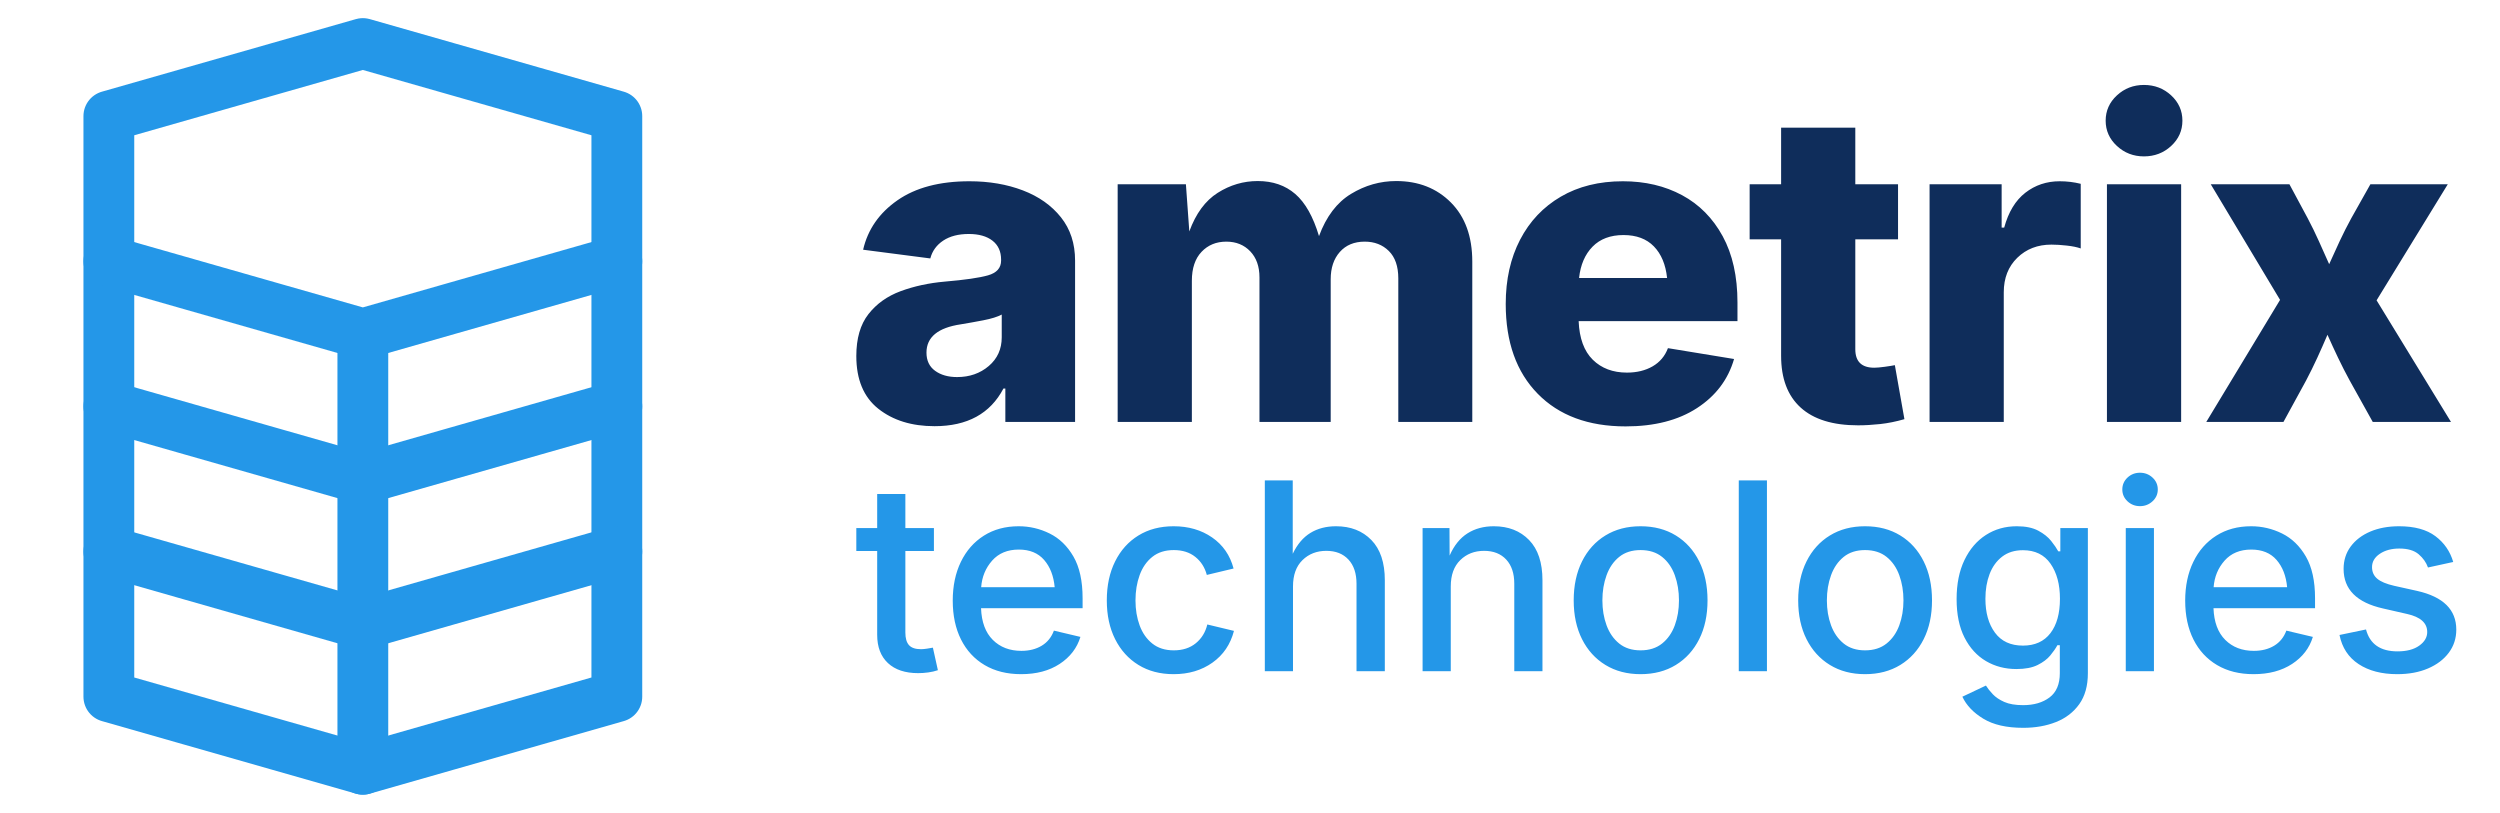
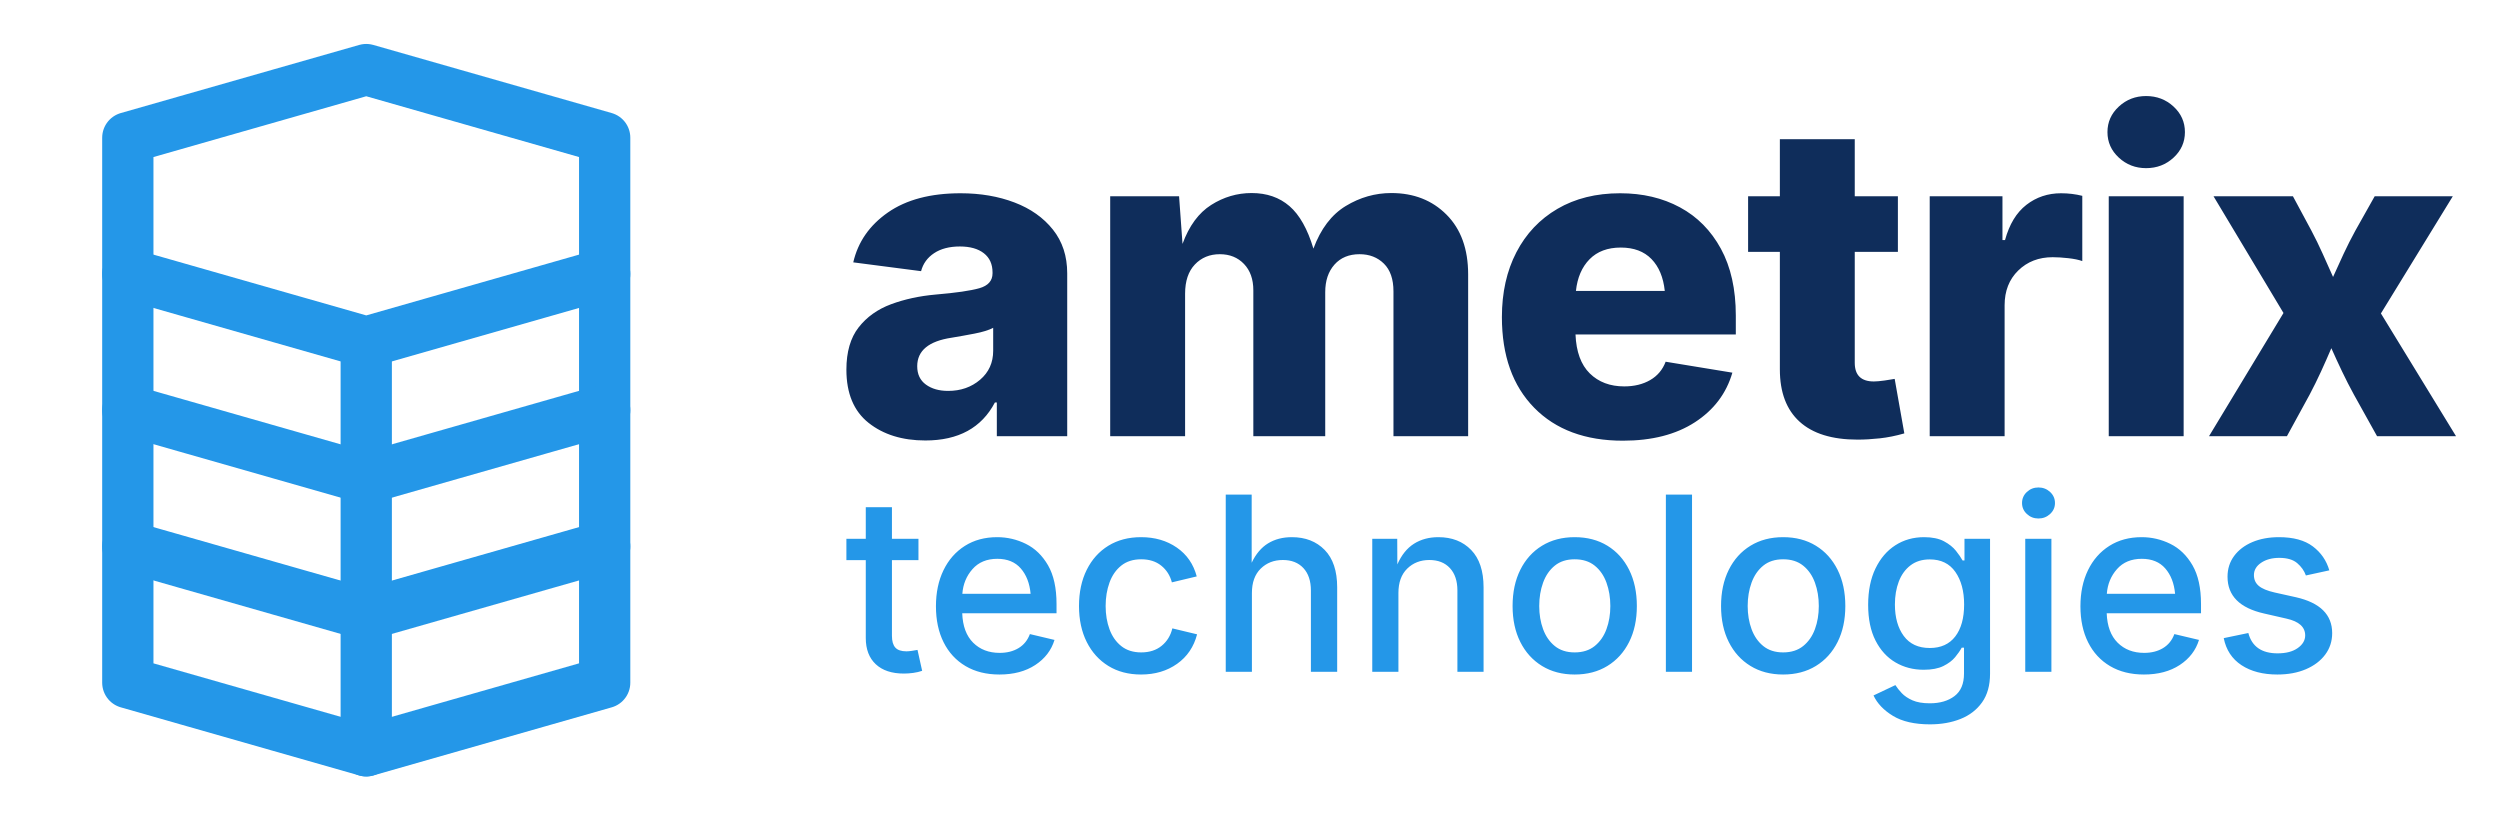
- <svg xmlns="http://www.w3.org/2000/svg" viewBox="0 0 344.5 112" width="344.5" height="112" role="img" aria-label="Ametrix Technologies">
+ <svg xmlns="http://www.w3.org/2000/svg" viewBox="0 0 341.3 112" width="341.3" height="112" role="img" aria-label="Ametrix Technologies">
  <g transform="translate(0 0)" fill="none" stroke="#2497E8" stroke-width="7" stroke-linejoin="round" stroke-linecap="round">
-     <path d="M50 6 L85 16 L85 96 L50 106 L15 96 L15 16 Z" />
-     <path d="M15 36 L50 46 L85 36" />
-     <path d="M50 46 L50 106" />
-     <path d="M15 56 L50 66 L85 56" />
-     <path d="M15 76 L50 86 L85 76" />
+     <path d="M50 9.5 L82.55 18.8 L82.55 93.2 L50 102.5 L17.45 93.2 L17.45 18.8 Z" />
+     <path d="M17.45 37.4 L50 46.7 L82.55 37.4" />
+     <path d="M50 46.7 L50 102.5" />
+     <path d="M17.45 56 L50 65.3 L82.55 56" />
+     <path d="M17.45 74.6 L50 83.9 L82.55 74.6" />
  </g>
-   <path fill="#0F2D5B" d="M128.781 58.728Q124.064 58.728 121.032 56.325Q118.0 53.923 118.0 49.06Q118.0 45.427 119.67 43.288Q121.34 41.15 124.108 40.124Q126.877 39.099 130.188 38.806Q134.348 38.454 136.149 37.942Q137.951 37.429 137.951 35.905V35.788Q137.951 34.089 136.765 33.166Q135.578 32.243 133.498 32.243Q131.359 32.243 129.982 33.151Q128.605 34.06 128.195 35.612L118.938 34.411Q119.904 30.222 123.669 27.6Q127.434 24.978 133.586 24.978Q137.658 24.978 140.954 26.237Q144.25 27.497 146.198 29.943Q148.146 32.39 148.146 35.905V58.142H138.537V53.542H138.273Q135.549 58.728 128.781 58.728ZM131.887 51.96Q134.465 51.96 136.252 50.437Q138.039 48.913 138.039 46.482V43.347Q137.16 43.816 135.49 44.138Q133.82 44.46 132.385 44.694Q127.668 45.398 127.668 48.591Q127.668 50.232 128.854 51.096Q130.041 51.96 131.887 51.96Z M154.014 58.142V25.388H163.418L163.887 31.892Q165.235 28.2 167.798 26.574Q170.362 24.948 173.321 24.948Q176.426 24.948 178.492 26.735Q180.557 28.523 181.758 32.536Q183.252 28.493 186.167 26.721Q189.082 24.948 192.393 24.948Q196.993 24.948 199.937 27.907Q202.881 30.866 202.881 36.052V58.142H192.686V38.366Q192.686 35.876 191.382 34.587Q190.079 33.298 188.057 33.298Q185.889 33.298 184.629 34.719Q183.37 36.14 183.37 38.484V58.142H173.555V38.22Q173.555 35.964 172.281 34.631Q171.006 33.298 168.985 33.298Q166.905 33.298 165.572 34.704Q164.239 36.11 164.239 38.689V58.142Z M224.012 58.757Q216.307 58.757 211.898 54.26Q207.489 49.763 207.489 41.882Q207.489 36.843 209.467 33.034Q211.444 29.226 215.077 27.102Q218.71 24.978 223.632 24.978Q228.231 24.978 231.791 26.897Q235.35 28.816 237.387 32.551Q239.423 36.286 239.423 41.677V44.255H217.538Q217.684 47.8 219.486 49.572Q221.288 51.345 224.188 51.345Q226.239 51.345 227.733 50.481Q229.227 49.616 229.843 47.976L238.954 49.47Q237.723 53.718 233.842 56.237Q229.96 58.757 224.012 58.757ZM217.596 38.308H229.725Q229.432 35.525 227.909 33.957Q226.386 32.39 223.72 32.39Q221.024 32.39 219.457 33.986Q217.889 35.583 217.596 38.308Z M261.55 25.388V32.976H255.661V48.122Q255.661 50.671 258.269 50.671Q258.796 50.671 259.748 50.539Q260.7 50.407 261.111 50.319L262.429 57.761Q260.7 58.259 259.089 58.435Q257.478 58.61 256.042 58.61Q250.827 58.61 248.132 56.164Q245.437 53.718 245.437 49.03V32.976H241.101V25.388H245.437V17.595H255.661V25.388Z M265.894 58.142V25.388H275.826V31.364H276.177Q277.056 28.142 279.092 26.56Q281.129 24.978 283.824 24.978Q285.318 24.978 286.724 25.329V34.235Q285.992 33.972 284.805 33.84Q283.619 33.708 282.681 33.708Q279.839 33.708 277.979 35.525Q276.119 37.341 276.119 40.271V58.142Z M290.336 58.142V25.388H300.561V58.142ZM295.434 21.55Q293.266 21.55 291.713 20.114Q290.16 18.679 290.16 16.628Q290.16 14.577 291.713 13.142Q293.266 11.706 295.434 11.706Q297.631 11.706 299.184 13.142Q300.736 14.577 300.736 16.628Q300.736 18.679 299.184 20.114Q297.631 21.55 295.434 21.55Z M304.026 58.142 314.192 41.325 304.641 25.388H315.481L318 30.075Q318.821 31.628 319.538 33.225Q320.256 34.821 320.959 36.403Q321.663 34.821 322.41 33.225Q323.157 31.628 324.006 30.075L326.643 25.388H337.307L327.493 41.384L337.746 58.142H326.965L323.801 52.458Q322.952 50.905 322.19 49.309Q321.428 47.712 320.725 46.13Q320.051 47.712 319.319 49.309Q318.586 50.905 317.766 52.458L314.661 58.142Z" />
-   <path fill="#2497E8" d="M128.694 72.765V75.924H124.759V87.165Q124.759 88.347 125.262 88.903Q125.765 89.459 126.912 89.459Q127.229 89.459 127.714 89.388Q128.2 89.318 128.553 89.247L129.241 92.353Q128.623 92.565 127.909 92.662Q127.194 92.759 126.523 92.759Q123.841 92.759 122.359 91.373Q120.876 89.988 120.876 87.482V75.924H118.0V72.765H120.876V68.071H124.759V72.765Z M140.711 92.9Q137.8 92.9 135.682 91.647Q133.564 90.394 132.426 88.118Q131.288 85.841 131.288 82.771Q131.288 79.735 132.408 77.424Q133.529 75.112 135.576 73.815Q137.623 72.518 140.376 72.518Q142.617 72.518 144.638 73.515Q146.658 74.512 147.92 76.691Q149.182 78.871 149.182 82.435V83.812H135.188Q135.294 86.671 136.811 88.179Q138.329 89.688 140.747 89.688Q142.37 89.688 143.544 88.982Q144.717 88.276 145.229 86.9L148.882 87.765Q148.176 90.076 146.023 91.488Q143.87 92.9 140.711 92.9ZM135.205 80.918H145.335Q145.123 78.588 143.879 77.159Q142.635 75.73 140.394 75.73Q138.064 75.73 136.714 77.256Q135.364 78.783 135.205 80.918Z M161.728 92.9Q158.94 92.9 156.876 91.629Q154.811 90.359 153.664 88.074Q152.517 85.788 152.517 82.735Q152.517 79.665 153.664 77.362Q154.811 75.059 156.876 73.789Q158.94 72.518 161.728 72.518Q164.799 72.518 167.031 74.062Q169.263 75.606 169.987 78.341L166.299 79.224Q165.893 77.688 164.719 76.744Q163.546 75.8 161.746 75.8Q159.964 75.8 158.79 76.736Q157.617 77.671 157.043 79.25Q156.47 80.83 156.47 82.735Q156.47 84.624 157.043 86.185Q157.617 87.747 158.79 88.682Q159.964 89.618 161.746 89.618Q163.581 89.618 164.781 88.638Q165.981 87.659 166.369 86.053L170.04 86.935Q169.316 89.723 167.075 91.312Q164.834 92.9 161.728 92.9Z M178.175 80.812V92.494H174.293V66.201H178.14V76.312Q179.075 74.353 180.575 73.436Q182.075 72.518 184.104 72.518Q187.122 72.518 188.975 74.415Q190.828 76.312 190.828 79.965V92.494H186.928V80.441Q186.928 78.306 185.816 77.106Q184.704 75.906 182.763 75.906Q180.787 75.906 179.481 77.186Q178.175 78.465 178.175 80.812Z M199.916 80.812V92.494H196.033V72.765H199.739L199.757 76.559Q200.674 74.477 202.219 73.497Q203.763 72.518 205.845 72.518Q208.863 72.518 210.707 74.415Q212.551 76.312 212.551 79.965V92.494H208.668V80.441Q208.668 78.306 207.557 77.106Q206.445 75.906 204.504 75.906Q202.527 75.906 201.222 77.186Q199.916 78.465 199.916 80.812Z M226.068 92.9Q223.297 92.9 221.224 91.629Q219.15 90.359 218.003 88.074Q216.856 85.788 216.856 82.735Q216.856 79.665 218.003 77.362Q219.15 75.059 221.224 73.789Q223.297 72.518 226.068 72.518Q228.856 72.518 230.93 73.789Q233.003 75.059 234.15 77.362Q235.297 79.665 235.297 82.735Q235.297 85.788 234.15 88.074Q233.003 90.359 230.93 91.629Q228.856 92.9 226.068 92.9ZM226.068 89.618Q227.868 89.618 229.041 88.674Q230.215 87.729 230.788 86.168Q231.362 84.606 231.362 82.735Q231.362 80.847 230.788 79.268Q230.215 77.688 229.041 76.744Q227.868 75.8 226.068 75.8Q224.286 75.8 223.121 76.744Q221.956 77.688 221.383 79.268Q220.809 80.847 220.809 82.735Q220.809 84.606 221.383 86.168Q221.956 87.729 223.121 88.674Q224.286 89.618 226.068 89.618Z M243.485 66.201V92.494H239.603V66.201Z M257.003 92.9Q254.232 92.9 252.159 91.629Q250.085 90.359 248.938 88.074Q247.791 85.788 247.791 82.735Q247.791 79.665 248.938 77.362Q250.085 75.059 252.159 73.789Q254.232 72.518 257.003 72.518Q259.791 72.518 261.864 73.789Q263.938 75.059 265.085 77.362Q266.232 79.665 266.232 82.735Q266.232 85.788 265.085 88.074Q263.938 90.359 261.864 91.629Q259.791 92.9 257.003 92.9ZM257.003 89.618Q258.802 89.618 259.976 88.674Q261.149 87.729 261.723 86.168Q262.297 84.606 262.297 82.735Q262.297 80.847 261.723 79.268Q261.149 77.688 259.976 76.744Q258.802 75.8 257.003 75.8Q255.22 75.8 254.056 76.744Q252.891 77.688 252.317 79.268Q251.744 80.847 251.744 82.735Q251.744 84.606 252.317 86.168Q252.891 87.729 254.056 88.674Q255.22 89.618 257.003 89.618Z M278.796 100.294Q275.373 100.294 273.308 99.041Q271.243 97.788 270.414 96.006L273.661 94.47Q274.014 95.035 274.605 95.662Q275.196 96.288 276.193 96.729Q277.19 97.17 278.778 97.17Q281.02 97.17 282.431 96.103Q283.843 95.035 283.843 92.759V88.912H283.508Q283.155 89.565 282.528 90.323Q281.902 91.082 280.781 91.638Q279.661 92.194 277.861 92.194Q275.531 92.194 273.67 91.1Q271.808 90.006 270.714 87.862Q269.62 85.718 269.62 82.559Q269.62 79.418 270.705 77.168Q271.79 74.918 273.661 73.718Q275.531 72.518 277.914 72.518Q279.731 72.518 280.87 73.127Q282.008 73.736 282.652 74.547Q283.296 75.359 283.631 75.977H283.914V72.765H287.708V92.776Q287.708 95.37 286.525 97.029Q285.343 98.688 283.331 99.491Q281.32 100.294 278.796 100.294ZM278.761 88.965Q281.231 88.965 282.546 87.253Q283.861 85.541 283.861 82.506Q283.861 79.541 282.564 77.68Q281.267 75.818 278.761 75.818Q277.049 75.818 275.893 76.709Q274.737 77.6 274.164 79.109Q273.59 80.618 273.59 82.506Q273.59 85.4 274.905 87.182Q276.22 88.965 278.761 88.965Z M292.931 92.494V72.765H296.813V92.494ZM294.89 69.747Q293.884 69.747 293.169 69.077Q292.455 68.406 292.455 67.453Q292.455 66.483 293.169 65.812Q293.884 65.142 294.89 65.142Q295.896 65.142 296.619 65.812Q297.343 66.483 297.343 67.453Q297.343 68.406 296.619 69.077Q295.896 69.747 294.89 69.747Z M310.542 92.9Q307.631 92.9 305.513 91.647Q303.396 90.394 302.257 88.118Q301.119 85.841 301.119 82.771Q301.119 79.735 302.24 77.424Q303.36 75.112 305.407 73.815Q307.454 72.518 310.207 72.518Q312.448 72.518 314.469 73.515Q316.489 74.512 317.751 76.691Q319.013 78.871 319.013 82.435V83.812H305.019Q305.125 86.671 306.642 88.179Q308.16 89.688 310.578 89.688Q312.201 89.688 313.375 88.982Q314.548 88.276 315.06 86.9L318.713 87.765Q318.007 90.076 315.854 91.488Q313.701 92.9 310.542 92.9ZM305.037 80.918H315.166Q314.954 78.588 313.71 77.159Q312.466 75.73 310.225 75.73Q307.895 75.73 306.545 77.256Q305.195 78.783 305.037 80.918Z M330.342 92.9Q327.13 92.9 325.021 91.515Q322.913 90.129 322.383 87.5L326.036 86.741Q326.83 89.759 330.377 89.759Q332.265 89.759 333.368 88.974Q334.471 88.188 334.471 87.094Q334.471 85.224 331.701 84.606L328.383 83.847Q322.948 82.63 322.948 78.394Q322.948 76.63 323.927 75.306Q324.907 73.983 326.627 73.25Q328.348 72.518 330.589 72.518Q333.783 72.518 335.601 73.886Q337.418 75.253 338.054 77.441L334.577 78.2Q334.207 77.159 333.289 76.374Q332.371 75.589 330.624 75.589Q329.018 75.589 327.942 76.312Q326.866 77.036 326.866 78.147Q326.866 79.136 327.58 79.744Q328.295 80.353 329.918 80.724L333.095 81.43Q338.477 82.647 338.477 86.759Q338.477 88.559 337.445 89.944Q336.412 91.329 334.577 92.115Q332.742 92.9 330.342 92.9Z" />
+   <path fill="#0F2D5B" d="M126.331 60.134Q121.614 60.134 118.582 57.731Q115.55 55.329 115.55 50.466Q115.55 46.833 117.22 44.694Q118.89 42.556 121.658 41.53Q124.427 40.505 127.737 40.212Q131.898 39.86 133.699 39.348Q135.501 38.835 135.501 37.311V37.194Q135.501 35.495 134.315 34.572Q133.128 33.649 131.048 33.649Q128.909 33.649 127.532 34.558Q126.155 35.466 125.745 37.019L116.487 35.817Q117.454 31.628 121.219 29.006Q124.984 26.384 131.136 26.384Q135.208 26.384 138.504 27.644Q141.8 28.903 143.748 31.35Q145.696 33.796 145.696 37.311V59.548H136.087V54.948H135.823Q133.099 60.134 126.331 60.134ZM129.437 53.366Q132.015 53.366 133.802 51.843Q135.589 50.319 135.589 47.888V44.753Q134.71 45.222 133.04 45.544Q131.37 45.866 129.935 46.101Q125.218 46.804 125.218 49.997Q125.218 51.638 126.404 52.502Q127.591 53.366 129.437 53.366Z M151.564 59.548V26.794H160.968L161.437 33.298Q162.785 29.606 165.348 27.98Q167.912 26.354 170.871 26.354Q173.976 26.354 176.042 28.142Q178.107 29.929 179.308 33.942Q180.802 29.899 183.717 28.127Q186.632 26.354 189.943 26.354Q194.543 26.354 197.487 29.313Q200.431 32.272 200.431 37.458V59.548H190.236V39.772Q190.236 37.282 188.932 35.993Q187.629 34.704 185.607 34.704Q183.439 34.704 182.179 36.125Q180.92 37.546 180.92 39.89V59.548H171.105V39.626Q171.105 37.37 169.831 36.037Q168.556 34.704 166.535 34.704Q164.455 34.704 163.122 36.11Q161.789 37.517 161.789 40.095V59.548Z M221.562 60.163Q213.857 60.163 209.448 55.666Q205.039 51.169 205.039 43.288Q205.039 38.249 207.017 34.44Q208.994 30.632 212.627 28.508Q216.26 26.384 221.182 26.384Q225.781 26.384 229.341 28.303Q232.9 30.222 234.937 33.957Q236.973 37.692 236.973 43.083V45.661H215.088Q215.234 49.206 217.036 50.978Q218.838 52.751 221.738 52.751Q223.789 52.751 225.283 51.887Q226.777 51.022 227.393 49.382L236.504 50.876Q235.273 55.124 231.392 57.644Q227.51 60.163 221.562 60.163ZM215.146 39.714H227.275Q226.982 36.931 225.459 35.363Q223.936 33.796 221.27 33.796Q218.574 33.796 217.007 35.393Q215.439 36.989 215.146 39.714Z M259.1 26.794V34.382H253.211V49.528Q253.211 52.077 255.819 52.077Q256.346 52.077 257.298 51.945Q258.25 51.813 258.661 51.726L259.979 59.167Q258.25 59.665 256.639 59.841Q255.028 60.017 253.592 60.017Q248.377 60.017 245.682 57.57Q242.987 55.124 242.987 50.436V34.382H238.651V26.794H242.987V19.001H253.211V26.794Z M263.444 59.548V26.794H273.376V32.77H273.727Q274.606 29.548 276.642 27.966Q278.679 26.384 281.374 26.384Q282.868 26.384 284.274 26.735V35.642Q283.542 35.378 282.355 35.246Q281.169 35.114 280.231 35.114Q277.389 35.114 275.529 36.931Q273.669 38.747 273.669 41.677V59.548Z M287.886 59.548V26.794H298.111V59.548ZM292.984 22.956Q290.816 22.956 289.263 21.52Q287.71 20.085 287.71 18.034Q287.71 15.983 289.263 14.548Q290.816 13.112 292.984 13.112Q295.181 13.112 296.734 14.548Q298.286 15.983 298.286 18.034Q298.286 20.085 296.734 21.52Q295.181 22.956 292.984 22.956Z M301.576 59.548 311.742 42.731 302.191 26.794H313.031L315.55 31.481Q316.371 33.034 317.088 34.631Q317.806 36.227 318.509 37.81Q319.212 36.227 319.96 34.631Q320.707 33.034 321.556 31.481L324.193 26.794H334.857L325.043 42.79L335.296 59.548H324.515L321.351 53.864Q320.502 52.311 319.74 50.715Q318.978 49.118 318.275 47.536Q317.601 49.118 316.869 50.715Q316.136 52.311 315.316 53.864L312.211 59.548Z" />
+   <path fill="#2497E8" d="M125.388 73.561V76.467H121.768V86.809Q121.768 87.897 122.231 88.408Q122.693 88.92 123.749 88.92Q124.041 88.92 124.487 88.855Q124.934 88.79 125.258 88.725L125.892 91.582Q125.323 91.777 124.666 91.866Q124.008 91.955 123.391 91.955Q120.924 91.955 119.56 90.681Q118.196 89.407 118.196 87.101V76.467H115.55V73.561H118.196V69.243H121.768V73.561Z M136.444 92.085Q133.766 92.085 131.817 90.933Q129.869 89.78 128.822 87.686Q127.775 85.591 127.775 82.766Q127.775 79.974 128.806 77.847Q129.837 75.721 131.72 74.527Q133.603 73.334 136.136 73.334Q138.198 73.334 140.057 74.251Q141.915 75.169 143.076 77.174Q144.237 79.179 144.237 82.458V83.724H131.363Q131.46 86.354 132.856 87.742Q134.253 89.131 136.477 89.131Q137.97 89.131 139.05 88.481Q140.13 87.832 140.6 86.565L143.961 87.361Q143.312 89.488 141.331 90.787Q139.35 92.085 136.444 92.085ZM131.379 81.062H140.698Q140.503 78.919 139.358 77.604Q138.214 76.289 136.152 76.289Q134.009 76.289 132.767 77.693Q131.525 79.097 131.379 81.062Z M155.78 92.085Q153.215 92.085 151.315 90.916Q149.416 89.747 148.361 87.645Q147.305 85.543 147.305 82.734Q147.305 79.909 148.361 77.79Q149.416 75.672 151.315 74.503Q153.215 73.334 155.78 73.334Q158.605 73.334 160.659 74.755Q162.712 76.175 163.378 78.692L159.985 79.503Q159.612 78.091 158.532 77.222Q157.452 76.354 155.796 76.354Q154.157 76.354 153.077 77.214Q151.997 78.075 151.47 79.528Q150.942 80.981 150.942 82.734Q150.942 84.471 151.47 85.908Q151.997 87.345 153.077 88.205Q154.157 89.066 155.796 89.066Q157.485 89.066 158.589 88.165Q159.693 87.264 160.05 85.786L163.427 86.598Q162.761 89.163 160.699 90.624Q158.637 92.085 155.78 92.085Z M170.911 80.964V91.712H167.339V67.522H170.879V76.825Q171.739 75.022 173.119 74.178Q174.499 73.334 176.366 73.334Q179.142 73.334 180.847 75.079Q182.551 76.825 182.551 80.185V91.712H178.964V80.623Q178.964 78.659 177.941 77.555Q176.918 76.451 175.132 76.451Q173.314 76.451 172.112 77.628Q170.911 78.805 170.911 80.964Z M190.912 80.964V91.712H187.341V73.561H190.75L190.766 77.052Q191.611 75.136 193.031 74.235Q194.452 73.334 196.367 73.334Q199.144 73.334 200.84 75.079Q202.537 76.825 202.537 80.185V91.712H198.965V80.623Q198.965 78.659 197.942 77.555Q196.919 76.451 195.133 76.451Q193.315 76.451 192.114 77.628Q190.912 78.805 190.912 80.964Z M214.973 92.085Q212.424 92.085 210.516 90.916Q208.608 89.747 207.553 87.645Q206.498 85.543 206.498 82.734Q206.498 79.909 207.553 77.79Q208.608 75.672 210.516 74.503Q212.424 73.334 214.973 73.334Q217.538 73.334 219.445 74.503Q221.353 75.672 222.408 77.79Q223.463 79.909 223.463 82.734Q223.463 85.543 222.408 87.645Q221.353 89.747 219.445 90.916Q217.538 92.085 214.973 92.085ZM214.973 89.066Q216.628 89.066 217.708 88.197Q218.788 87.328 219.315 85.892Q219.843 84.455 219.843 82.734Q219.843 80.997 219.315 79.544Q218.788 78.091 217.708 77.222Q216.628 76.354 214.973 76.354Q213.333 76.354 212.261 77.222Q211.19 78.091 210.662 79.544Q210.135 80.997 210.135 82.734Q210.135 84.455 210.662 85.892Q211.19 87.328 212.261 88.197Q213.333 89.066 214.973 89.066Z M230.996 67.522V91.712H227.425V67.522Z M243.432 92.085Q240.883 92.085 238.976 90.916Q237.068 89.747 236.013 87.645Q234.958 85.543 234.958 82.734Q234.958 79.909 236.013 77.79Q237.068 75.672 238.976 74.503Q240.883 73.334 243.432 73.334Q245.997 73.334 247.905 74.503Q249.813 75.672 250.868 77.79Q251.923 79.909 251.923 82.734Q251.923 85.543 250.868 87.645Q249.813 89.747 247.905 90.916Q245.997 92.085 243.432 92.085ZM243.432 89.066Q245.088 89.066 246.168 88.197Q247.248 87.328 247.775 85.892Q248.303 84.455 248.303 82.734Q248.303 80.997 247.775 79.544Q247.248 78.091 246.168 77.222Q245.088 76.354 243.432 76.354Q241.793 76.354 240.721 77.222Q239.65 78.091 239.122 79.544Q238.594 80.997 238.594 82.734Q238.594 84.455 239.122 85.892Q239.65 87.328 240.721 88.197Q241.793 89.066 243.432 89.066Z M263.482 98.888Q260.333 98.888 258.433 97.735Q256.534 96.582 255.771 94.943L258.758 93.53Q259.083 94.05 259.627 94.626Q260.171 95.202 261.088 95.608Q262.005 96.014 263.466 96.014Q265.528 96.014 266.827 95.032Q268.126 94.05 268.126 91.955V88.416H267.817Q267.492 89.017 266.916 89.715Q266.34 90.413 265.309 90.925Q264.278 91.436 262.622 91.436Q260.479 91.436 258.766 90.429Q257.053 89.423 256.047 87.45Q255.04 85.478 255.04 82.572Q255.04 79.682 256.039 77.612Q257.037 75.542 258.758 74.438Q260.479 73.334 262.671 73.334Q264.343 73.334 265.39 73.894Q266.437 74.454 267.03 75.201Q267.622 75.948 267.931 76.516H268.191V73.561H271.681V91.972Q271.681 94.358 270.593 95.884Q269.506 97.41 267.655 98.149Q265.804 98.888 263.482 98.888ZM263.45 88.465Q265.723 88.465 266.932 86.89Q268.142 85.315 268.142 82.523Q268.142 79.795 266.949 78.083Q265.755 76.37 263.45 76.37Q261.875 76.37 260.812 77.19Q259.748 78.01 259.221 79.398Q258.693 80.786 258.693 82.523Q258.693 85.185 259.903 86.825Q261.112 88.465 263.45 88.465Z M276.487 91.712V73.561H280.058V91.712ZM278.289 70.785Q277.363 70.785 276.706 70.168Q276.048 69.551 276.048 68.675Q276.048 67.782 276.706 67.165Q277.363 66.548 278.289 66.548Q279.214 66.548 279.88 67.165Q280.545 67.782 280.545 68.675Q280.545 69.551 279.88 70.168Q279.214 70.785 278.289 70.785Z M292.689 92.085Q290.01 92.085 288.062 90.933Q286.114 89.78 285.067 87.686Q284.02 85.591 284.02 82.766Q284.02 79.974 285.05 77.847Q286.081 75.721 287.965 74.527Q289.848 73.334 292.381 73.334Q294.442 73.334 296.301 74.251Q298.16 75.169 299.321 77.174Q300.482 79.179 300.482 82.458V83.724H287.607Q287.705 86.354 289.101 87.742Q290.497 89.131 292.721 89.131Q294.215 89.131 295.295 88.481Q296.374 87.832 296.845 86.565L300.206 87.361Q299.556 89.488 297.576 90.787Q295.595 92.085 292.689 92.085ZM287.624 81.062H296.943Q296.748 78.919 295.603 77.604Q294.459 76.289 292.397 76.289Q290.254 76.289 289.012 77.693Q287.77 79.097 287.624 81.062Z M310.905 92.085Q307.95 92.085 306.01 90.811Q304.07 89.536 303.583 87.117L306.943 86.419Q307.674 89.195 310.937 89.195Q312.674 89.195 313.689 88.473Q314.704 87.751 314.704 86.744Q314.704 85.023 312.155 84.455L309.102 83.757Q304.102 82.637 304.102 78.74Q304.102 77.117 305.003 75.899Q305.904 74.681 307.487 74.008Q309.07 73.334 311.132 73.334Q314.07 73.334 315.743 74.592Q317.415 75.85 317.999 77.864L314.801 78.562Q314.46 77.604 313.616 76.881Q312.772 76.159 311.164 76.159Q309.687 76.159 308.697 76.825Q307.706 77.49 307.706 78.513Q307.706 79.422 308.364 79.982Q309.021 80.542 310.515 80.883L313.437 81.533Q318.389 82.653 318.389 86.436Q318.389 88.092 317.439 89.366Q316.489 90.64 314.801 91.363Q313.113 92.085 310.905 92.085Z" />
</svg>
